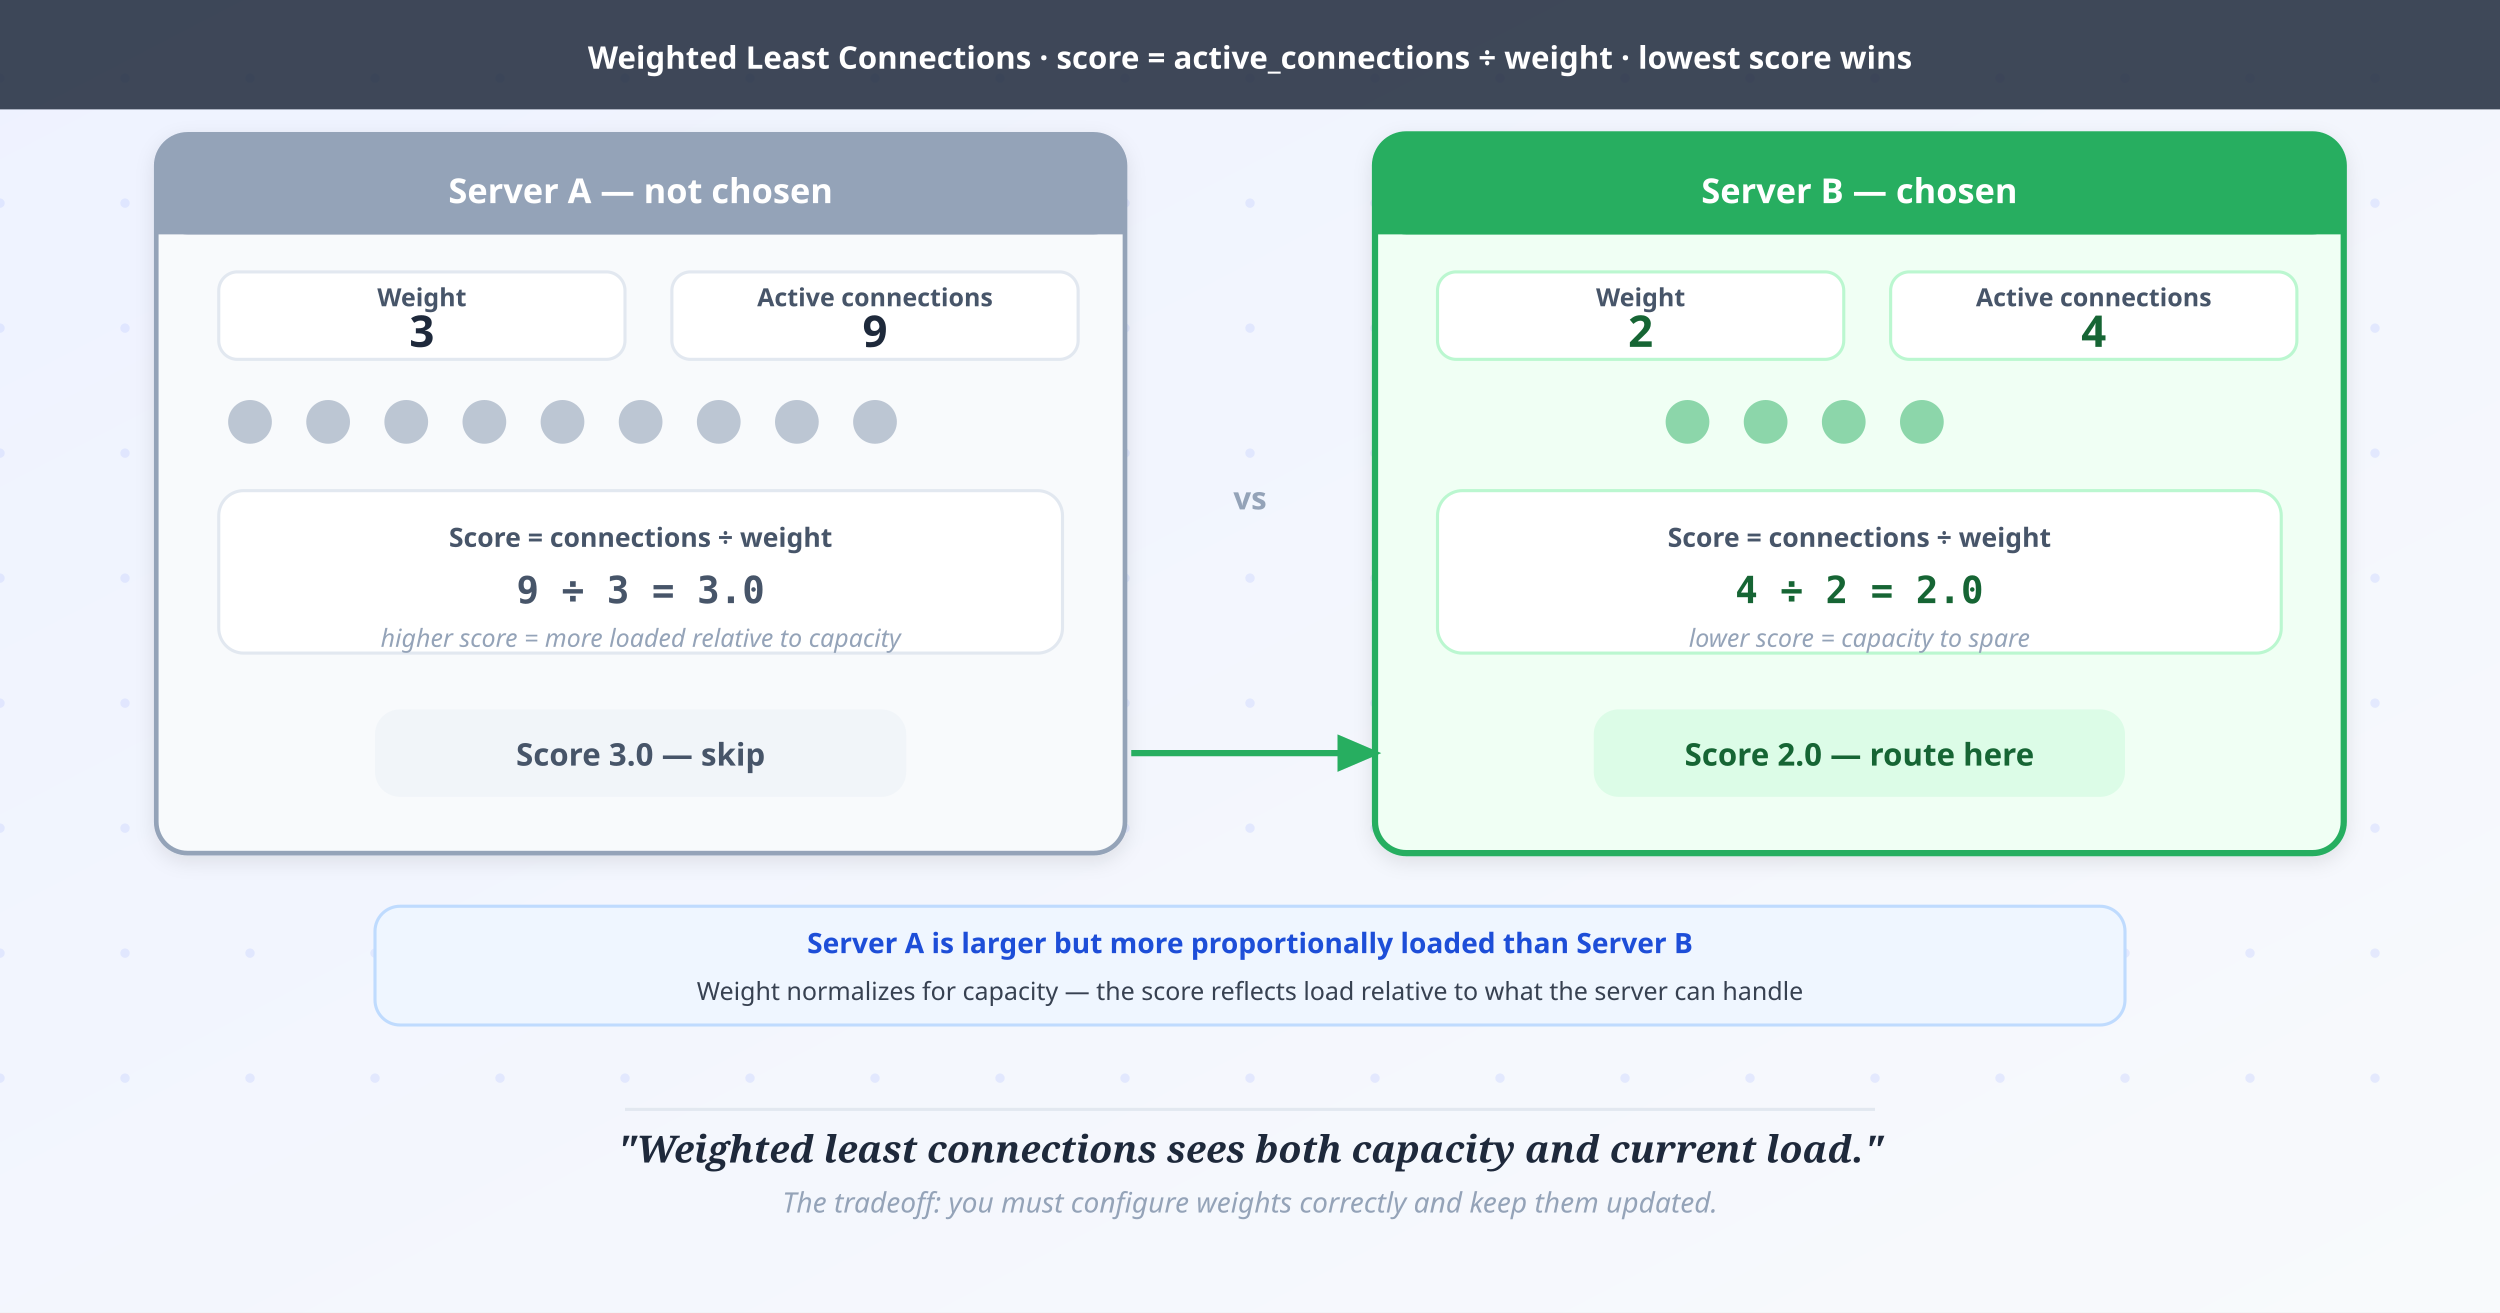
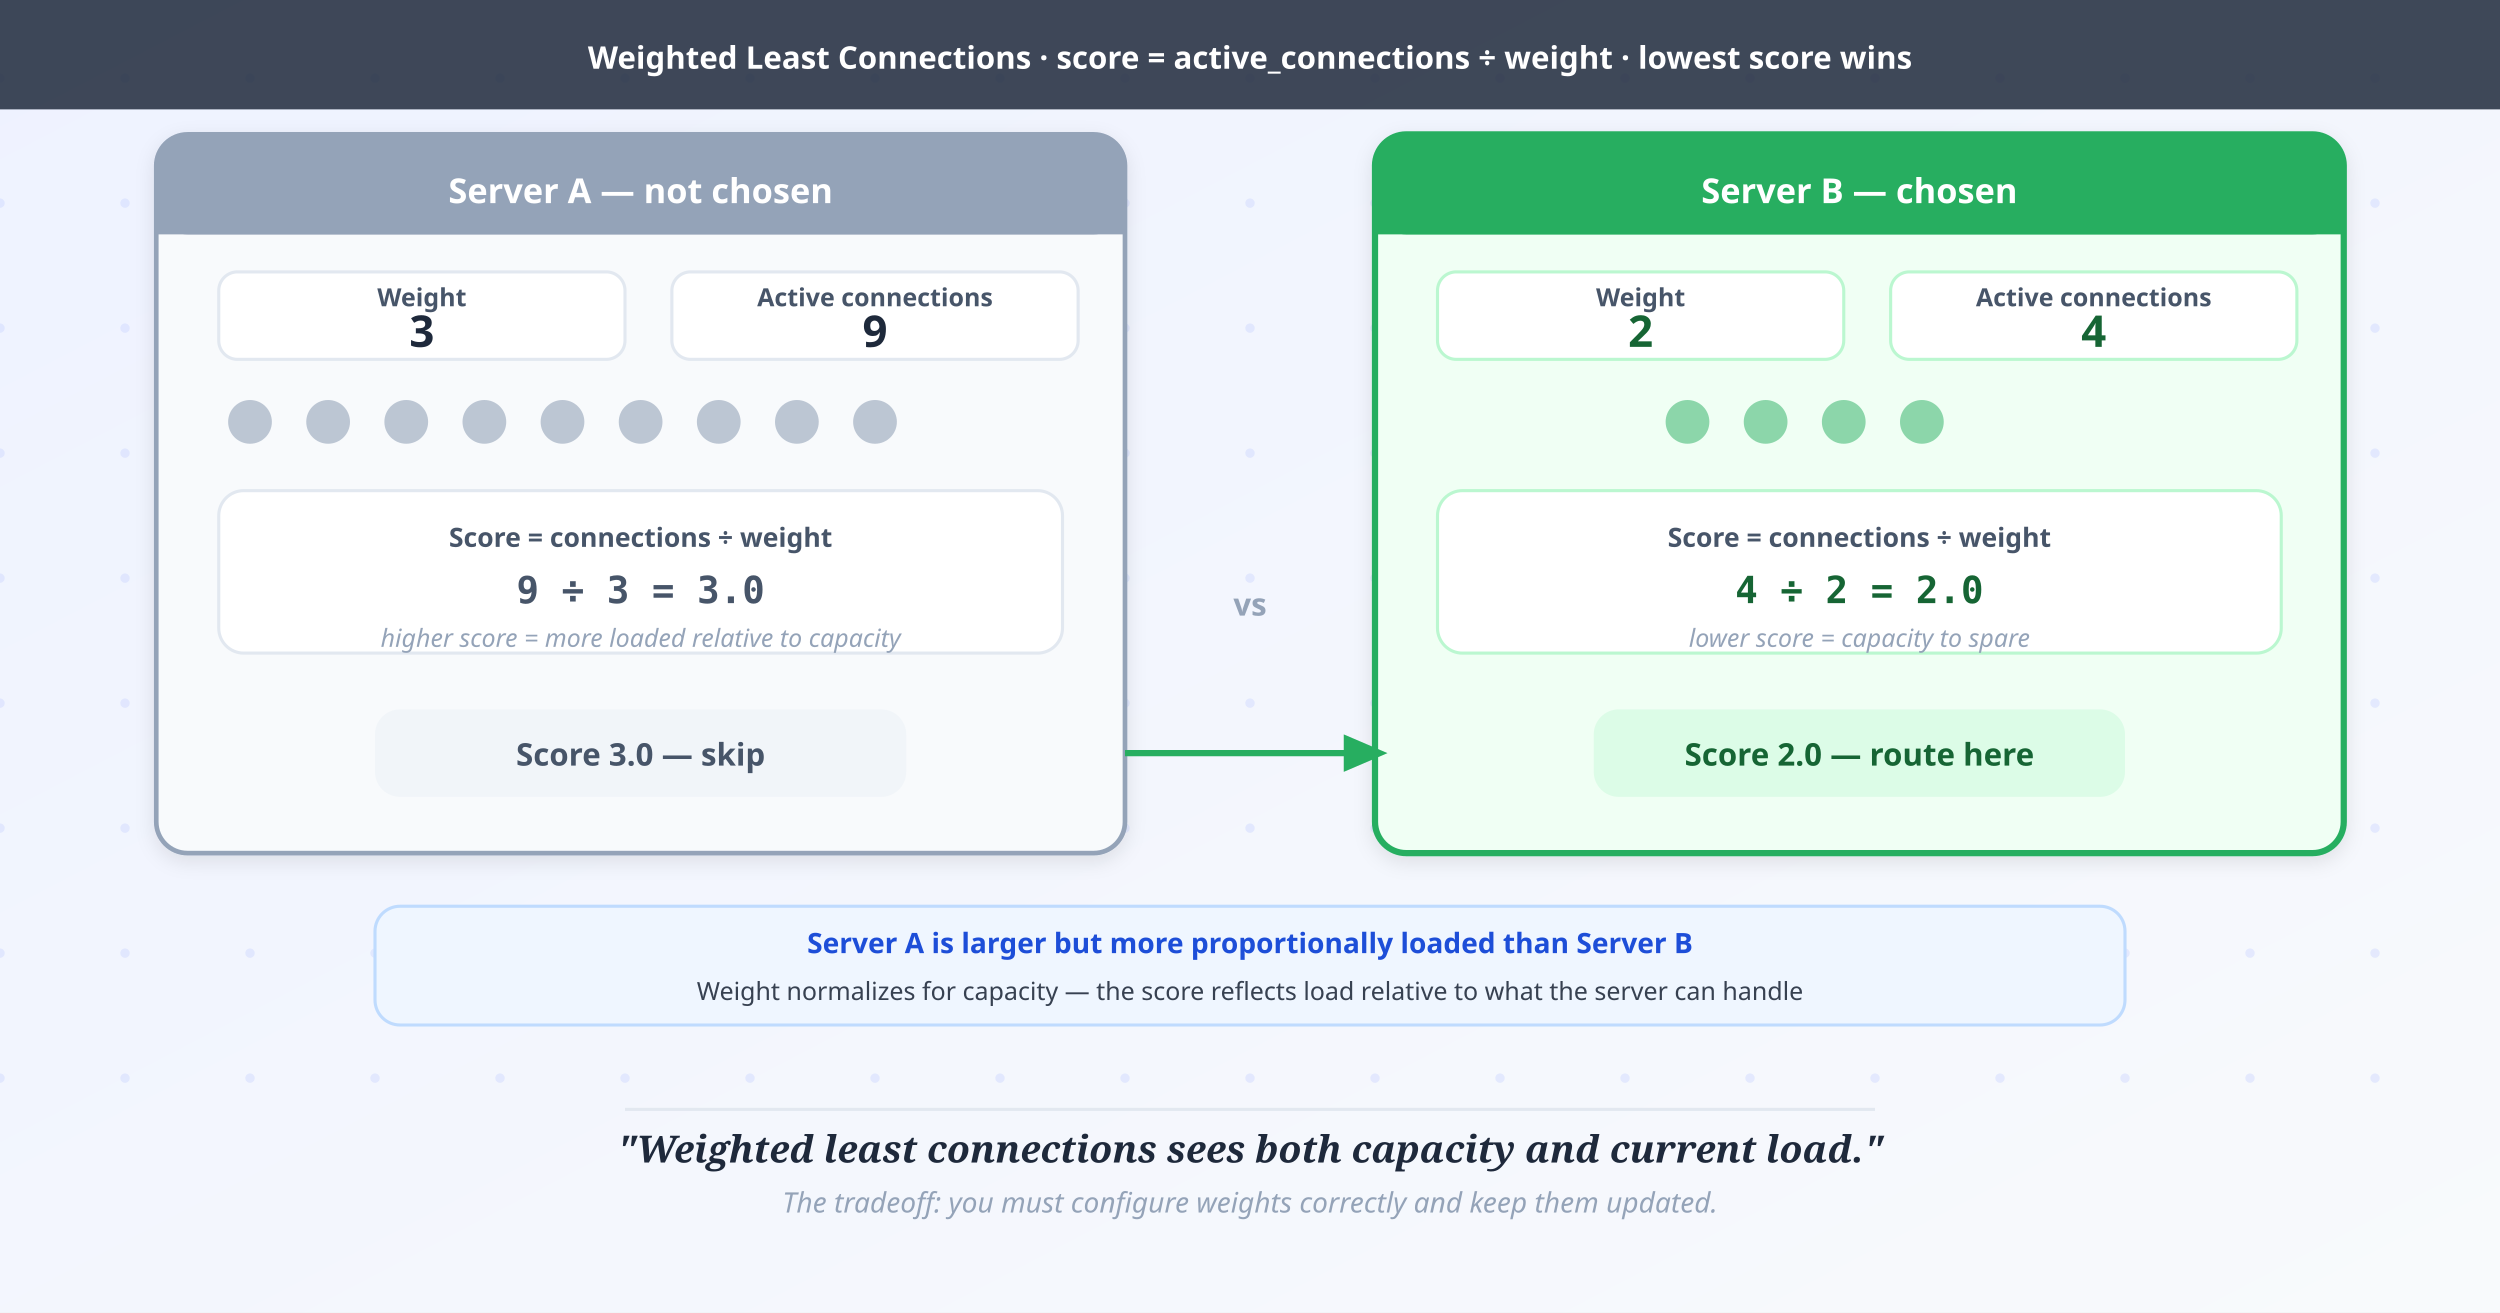
<svg xmlns="http://www.w3.org/2000/svg" width="800" height="420" viewBox="0 -25 800 420" font-family="'Segoe UI',system-ui,sans-serif">
  <defs>
    <linearGradient id="bg" x1="0" y1="0" x2="1" y2="1" gradientUnits="objectBoundingBox">
      <stop offset="0%" stop-color="#eef2ff" />
      <stop offset="100%" stop-color="#f8fafc" />
    </linearGradient>
    <filter id="shadow">
      <feDropShadow dx="0" dy="2" stdDeviation="3" flood-color="#00000018" />
    </filter>
    <marker id="mg" markerWidth="7" markerHeight="7" refX="5" refY="3" orient="auto">
      <path d="M0,0 L0,6 L7,3 z" fill="#27ae60" />
-     </marker>
-     <marker id="mx" markerWidth="7" markerHeight="7" refX="5" refY="3" orient="auto">
-       <path d="M0,0 L0,6 L7,3 z" fill="#94a3b8" />
    </marker>
  </defs>
  <rect x="0" y="-25" width="800" height="420" fill="url(#bg)" />
  <g fill="#c7d2fe" opacity="0.4">
    <g id="dc">
      <circle cx="0" cy="0" r="1.5" />
      <circle cx="0" cy="40" r="1.5" />
      <circle cx="0" cy="80" r="1.5" />
      <circle cx="0" cy="120" r="1.5" />
      <circle cx="0" cy="160" r="1.5" />
      <circle cx="0" cy="200" r="1.5" />
      <circle cx="0" cy="240" r="1.5" />
      <circle cx="0" cy="280" r="1.5" />
      <circle cx="0" cy="320" r="1.5" />
    </g>
    <use href="#dc" x="40" />
    <use href="#dc" x="80" />
    <use href="#dc" x="120" />
    <use href="#dc" x="160" />
    <use href="#dc" x="200" />
    <use href="#dc" x="240" />
    <use href="#dc" x="280" />
    <use href="#dc" x="320" />
    <use href="#dc" x="360" />
    <use href="#dc" x="400" />
    <use href="#dc" x="440" />
    <use href="#dc" x="480" />
    <use href="#dc" x="520" />
    <use href="#dc" x="560" />
    <use href="#dc" x="600" />
    <use href="#dc" x="640" />
    <use href="#dc" x="680" />
    <use href="#dc" x="720" />
    <use href="#dc" x="760" />
  </g>
  <rect x="0" y="-25" width="800" height="35" fill="#1e293b" opacity="0.85" />
  <text x="400" y="-3" text-anchor="middle" fill="white" font-size="10" font-weight="700">Weighted Least Connections  ·  score = active_connections ÷ weight  ·  lowest score wins</text>
  <rect x="50" y="18" width="310" height="230" rx="10" fill="#f8fafc" stroke="#94a3b8" stroke-width="1.5" filter="url(#shadow)" />
  <rect x="50" y="18" width="310" height="32" rx="10" fill="#94a3b8" />
  <rect x="50" y="37" width="310" height="13" fill="#94a3b8" />
  <text x="205" y="40" text-anchor="middle" fill="white" font-size="11" font-weight="700">Server A  —  not chosen</text>
  <rect x="70" y="62" width="130" height="28" rx="6" fill="white" stroke="#e2e8f0" stroke-width="1" />
  <text x="135" y="73" text-anchor="middle" fill="#475569" font-size="8" font-weight="600">Weight</text>
  <text x="135" y="86" text-anchor="middle" fill="#1e293b" font-size="14" font-weight="700">3</text>
  <rect x="215" y="62" width="130" height="28" rx="6" fill="white" stroke="#e2e8f0" stroke-width="1" />
  <text x="280" y="73" text-anchor="middle" fill="#475569" font-size="8" font-weight="600">Active connections</text>
  <text x="280" y="86" text-anchor="middle" fill="#1e293b" font-size="14" font-weight="700">9</text>
  <g fill="#94a3b8" opacity="0.6">
    <circle cx="80" cy="110" r="7" />
    <circle cx="105" cy="110" r="7" />
    <circle cx="130" cy="110" r="7" />
    <circle cx="155" cy="110" r="7" />
    <circle cx="180" cy="110" r="7" />
    <circle cx="205" cy="110" r="7" />
    <circle cx="230" cy="110" r="7" />
    <circle cx="255" cy="110" r="7" />
    <circle cx="280" cy="110" r="7" />
  </g>
  <rect x="70" y="132" width="270" height="52" rx="8" fill="white" stroke="#e2e8f0" stroke-width="1" />
  <text x="205" y="150" text-anchor="middle" fill="#475569" font-size="8.5" font-weight="600">Score  =  connections ÷ weight</text>
  <text x="205" y="168" text-anchor="middle" fill="#475569" font-size="12" font-weight="700" font-family="monospace">9 ÷ 3  =  3.0</text>
  <text x="205" y="182" text-anchor="middle" fill="#94a3b8" font-size="8" font-style="italic">higher score = more loaded relative to capacity</text>
  <rect x="120" y="202" width="170" height="28" rx="8" fill="#f1f5f9" />
  <text x="205" y="220" text-anchor="middle" fill="#475569" font-size="10" font-weight="700">Score 3.0  —  skip</text>
  <rect x="440" y="18" width="310" height="230" rx="10" fill="#f0fff4" stroke="#27ae60" stroke-width="2" filter="url(#shadow)" />
  <rect x="440" y="18" width="310" height="32" rx="10" fill="#27ae60" />
  <rect x="440" y="37" width="310" height="13" fill="#27ae60" />
  <text x="595" y="40" text-anchor="middle" fill="white" font-size="11" font-weight="700">Server B  —  chosen</text>
  <rect x="460" y="62" width="130" height="28" rx="6" fill="white" stroke="#bbf7d0" stroke-width="1" />
  <text x="525" y="73" text-anchor="middle" fill="#475569" font-size="8" font-weight="600">Weight</text>
  <text x="525" y="86" text-anchor="middle" fill="#166534" font-size="14" font-weight="700">2</text>
  <rect x="605" y="62" width="130" height="28" rx="6" fill="white" stroke="#bbf7d0" stroke-width="1" />
  <text x="670" y="73" text-anchor="middle" fill="#475569" font-size="8" font-weight="600">Active connections</text>
  <text x="670" y="86" text-anchor="middle" fill="#166534" font-size="14" font-weight="700">4</text>
  <g fill="#27ae60" opacity="0.5">
    <circle cx="540" cy="110" r="7" />
    <circle cx="565" cy="110" r="7" />
    <circle cx="590" cy="110" r="7" />
    <circle cx="615" cy="110" r="7" />
  </g>
  <rect x="460" y="132" width="270" height="52" rx="8" fill="white" stroke="#bbf7d0" stroke-width="1" />
  <text x="595" y="150" text-anchor="middle" fill="#475569" font-size="8.5" font-weight="600">Score  =  connections ÷ weight</text>
  <text x="595" y="168" text-anchor="middle" fill="#166534" font-size="12" font-weight="700" font-family="monospace">4 ÷ 2  =  2.0</text>
  <text x="595" y="182" text-anchor="middle" fill="#94a3b8" font-size="8" font-style="italic">lower score = capacity to spare</text>
  <rect x="510" y="202" width="170" height="28" rx="8" fill="#dcfce7" />
  <text x="595" y="220" text-anchor="middle" fill="#166534" font-size="10" font-weight="700">Score 2.0  —  route here</text>
-   <text x="400" y="138" text-anchor="middle" fill="#94a3b8" font-size="10" font-weight="700">vs</text>
-   <line x1="362" y1="216" x2="438" y2="216" stroke="#27ae60" stroke-width="2" marker-end="url(#mg)" />
+   <text x="400" y="172" text-anchor="middle" fill="#94a3b8" font-size="10" font-weight="700">vs</text>
+   <line x1="360" y1="216" x2="440" y2="216" stroke="#27ae60" stroke-width="2" marker-end="url(#mg)" />
  <rect x="120" y="265" width="560" height="38" rx="8" fill="#eff6ff" stroke="#bfdbfe" stroke-width="1" />
  <text x="400" y="280" text-anchor="middle" fill="#1d4ed8" font-size="9" font-weight="700">Server A is larger but more proportionally loaded than Server B</text>
  <text x="400" y="295" text-anchor="middle" fill="#374151" font-size="8">Weight normalizes for capacity — the score reflects load relative to what the server can handle</text>
  <line x1="200" y1="330" x2="600" y2="330" stroke="#e2e8f0" stroke-width="1" />
  <text x="400" y="347" text-anchor="middle" fill="#1e293b" font-size="12" font-weight="700" font-family="Georgia,serif" font-style="italic">"Weighted least connections sees both capacity and current load."</text>
  <text x="400" y="363" text-anchor="middle" fill="#94a3b8" font-size="9" font-style="italic">The tradeoff: you must configure weights correctly and keep them updated.</text>
</svg>
